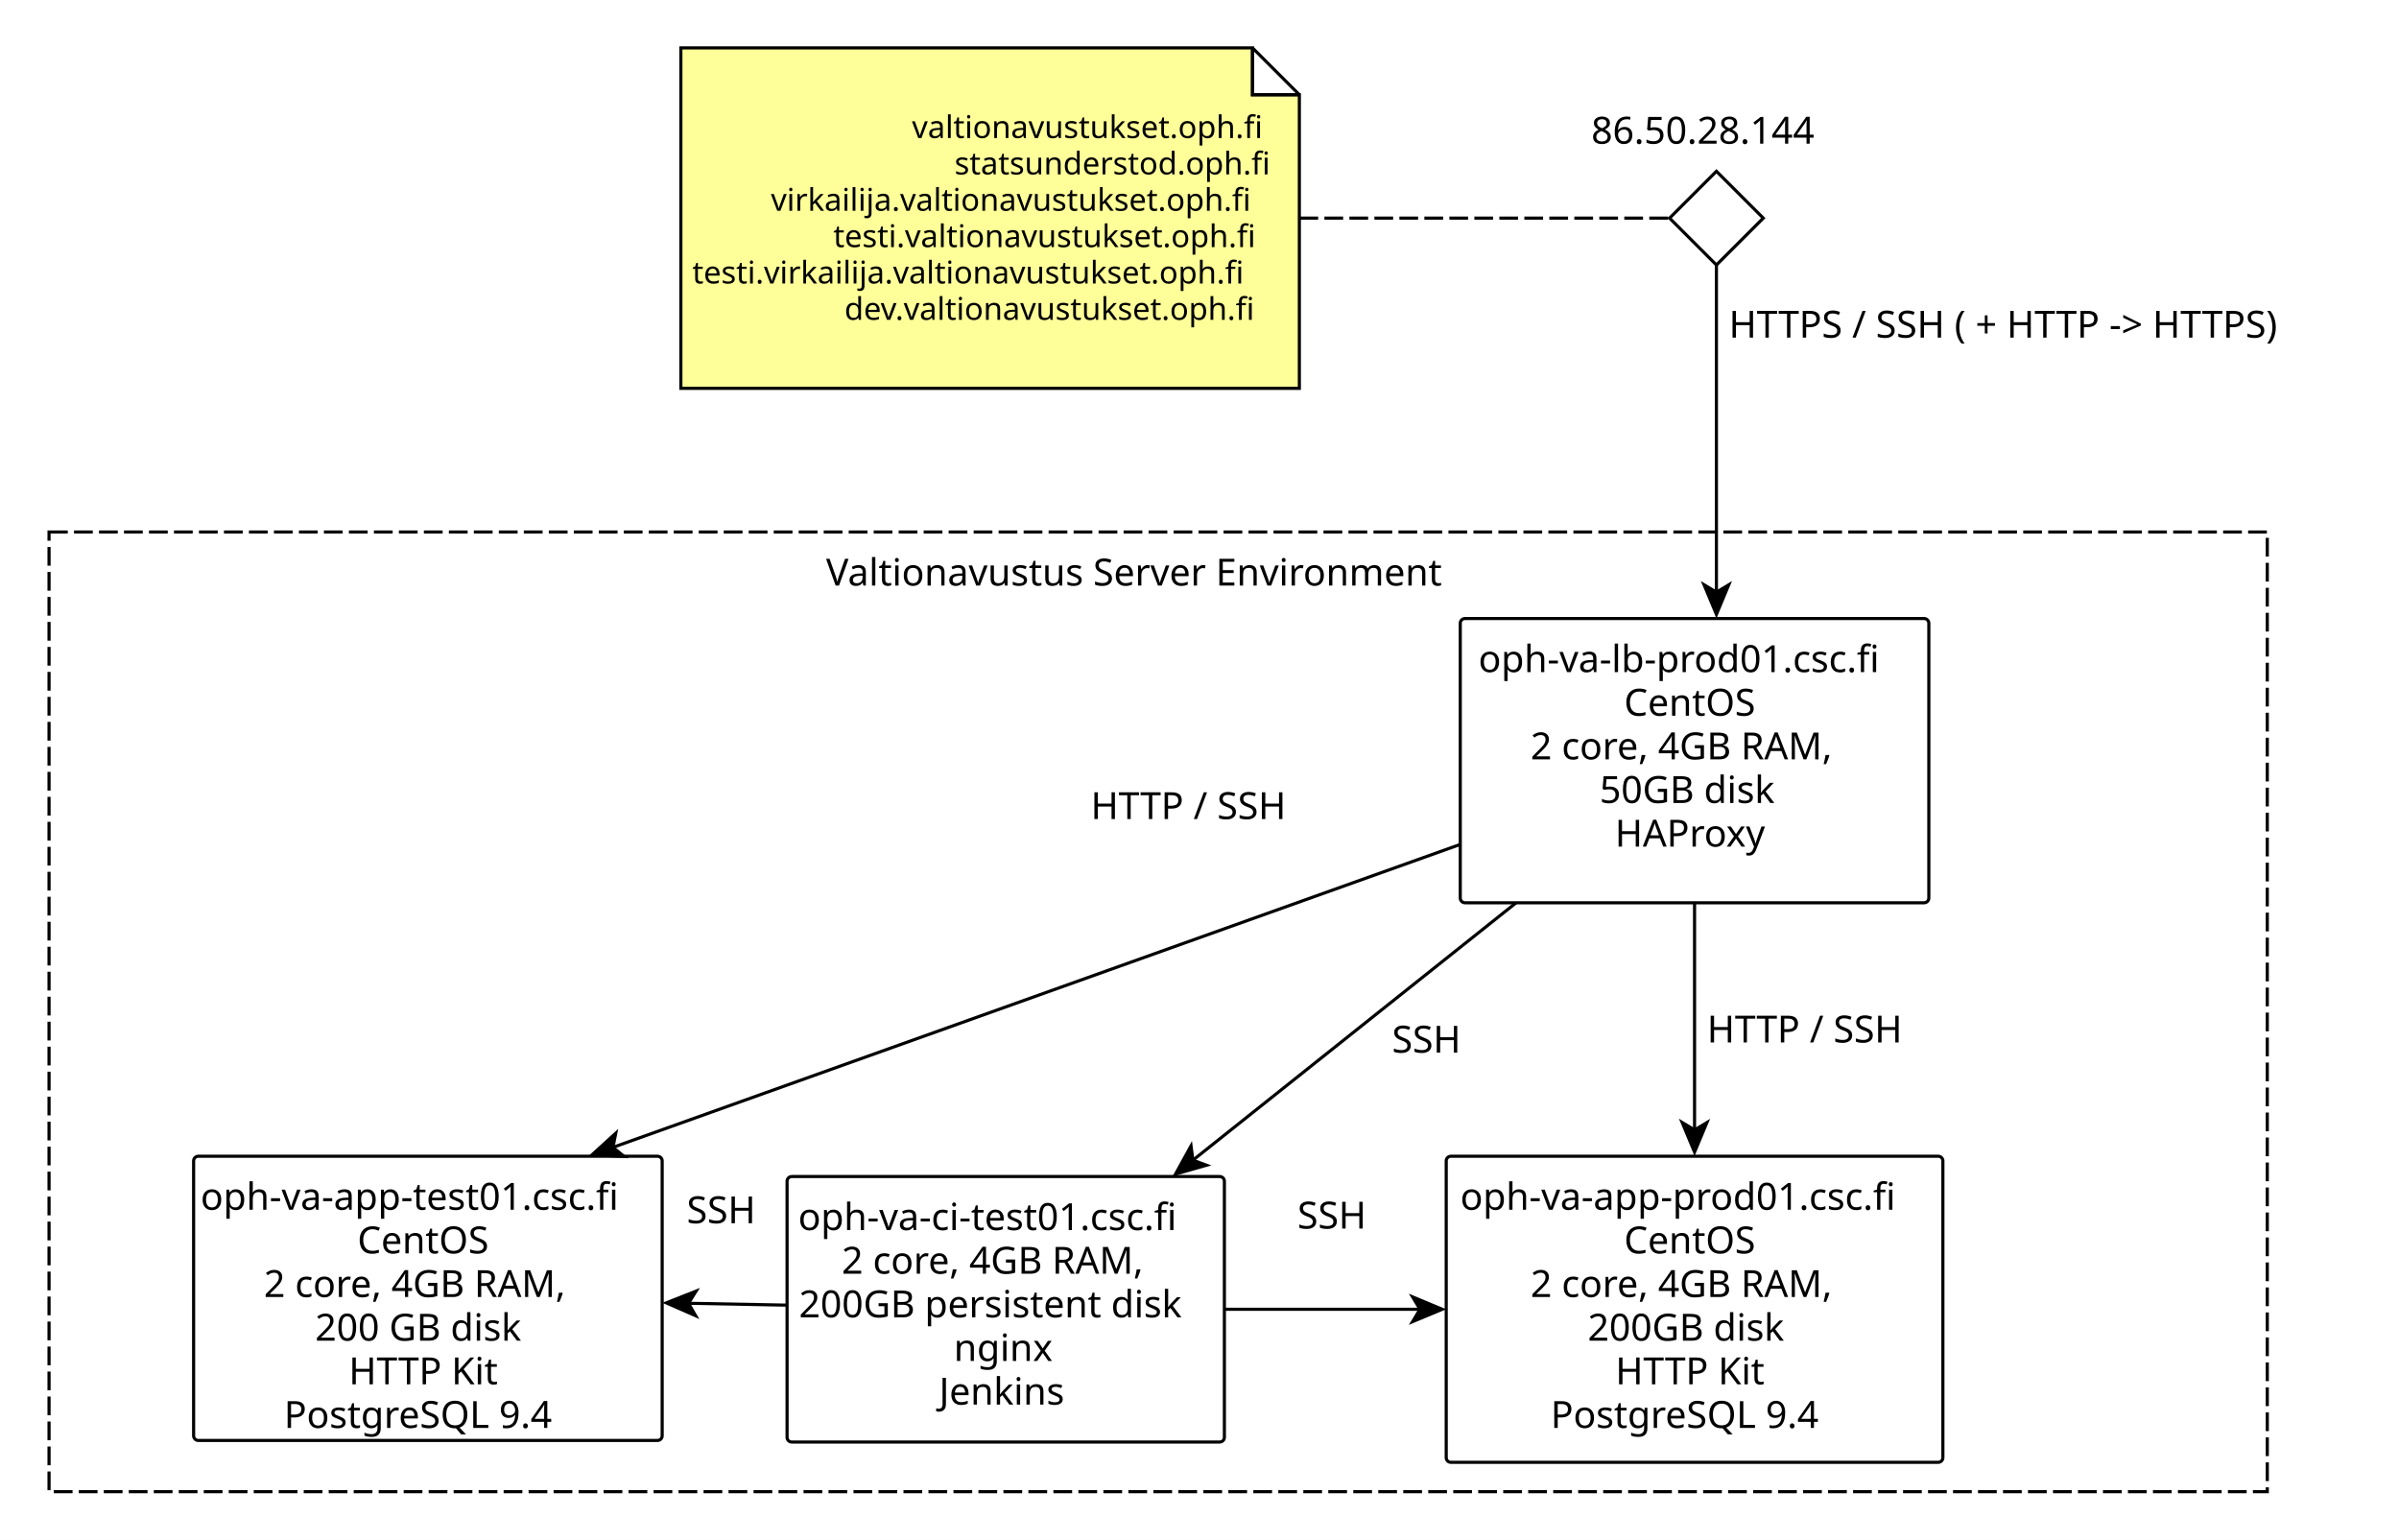
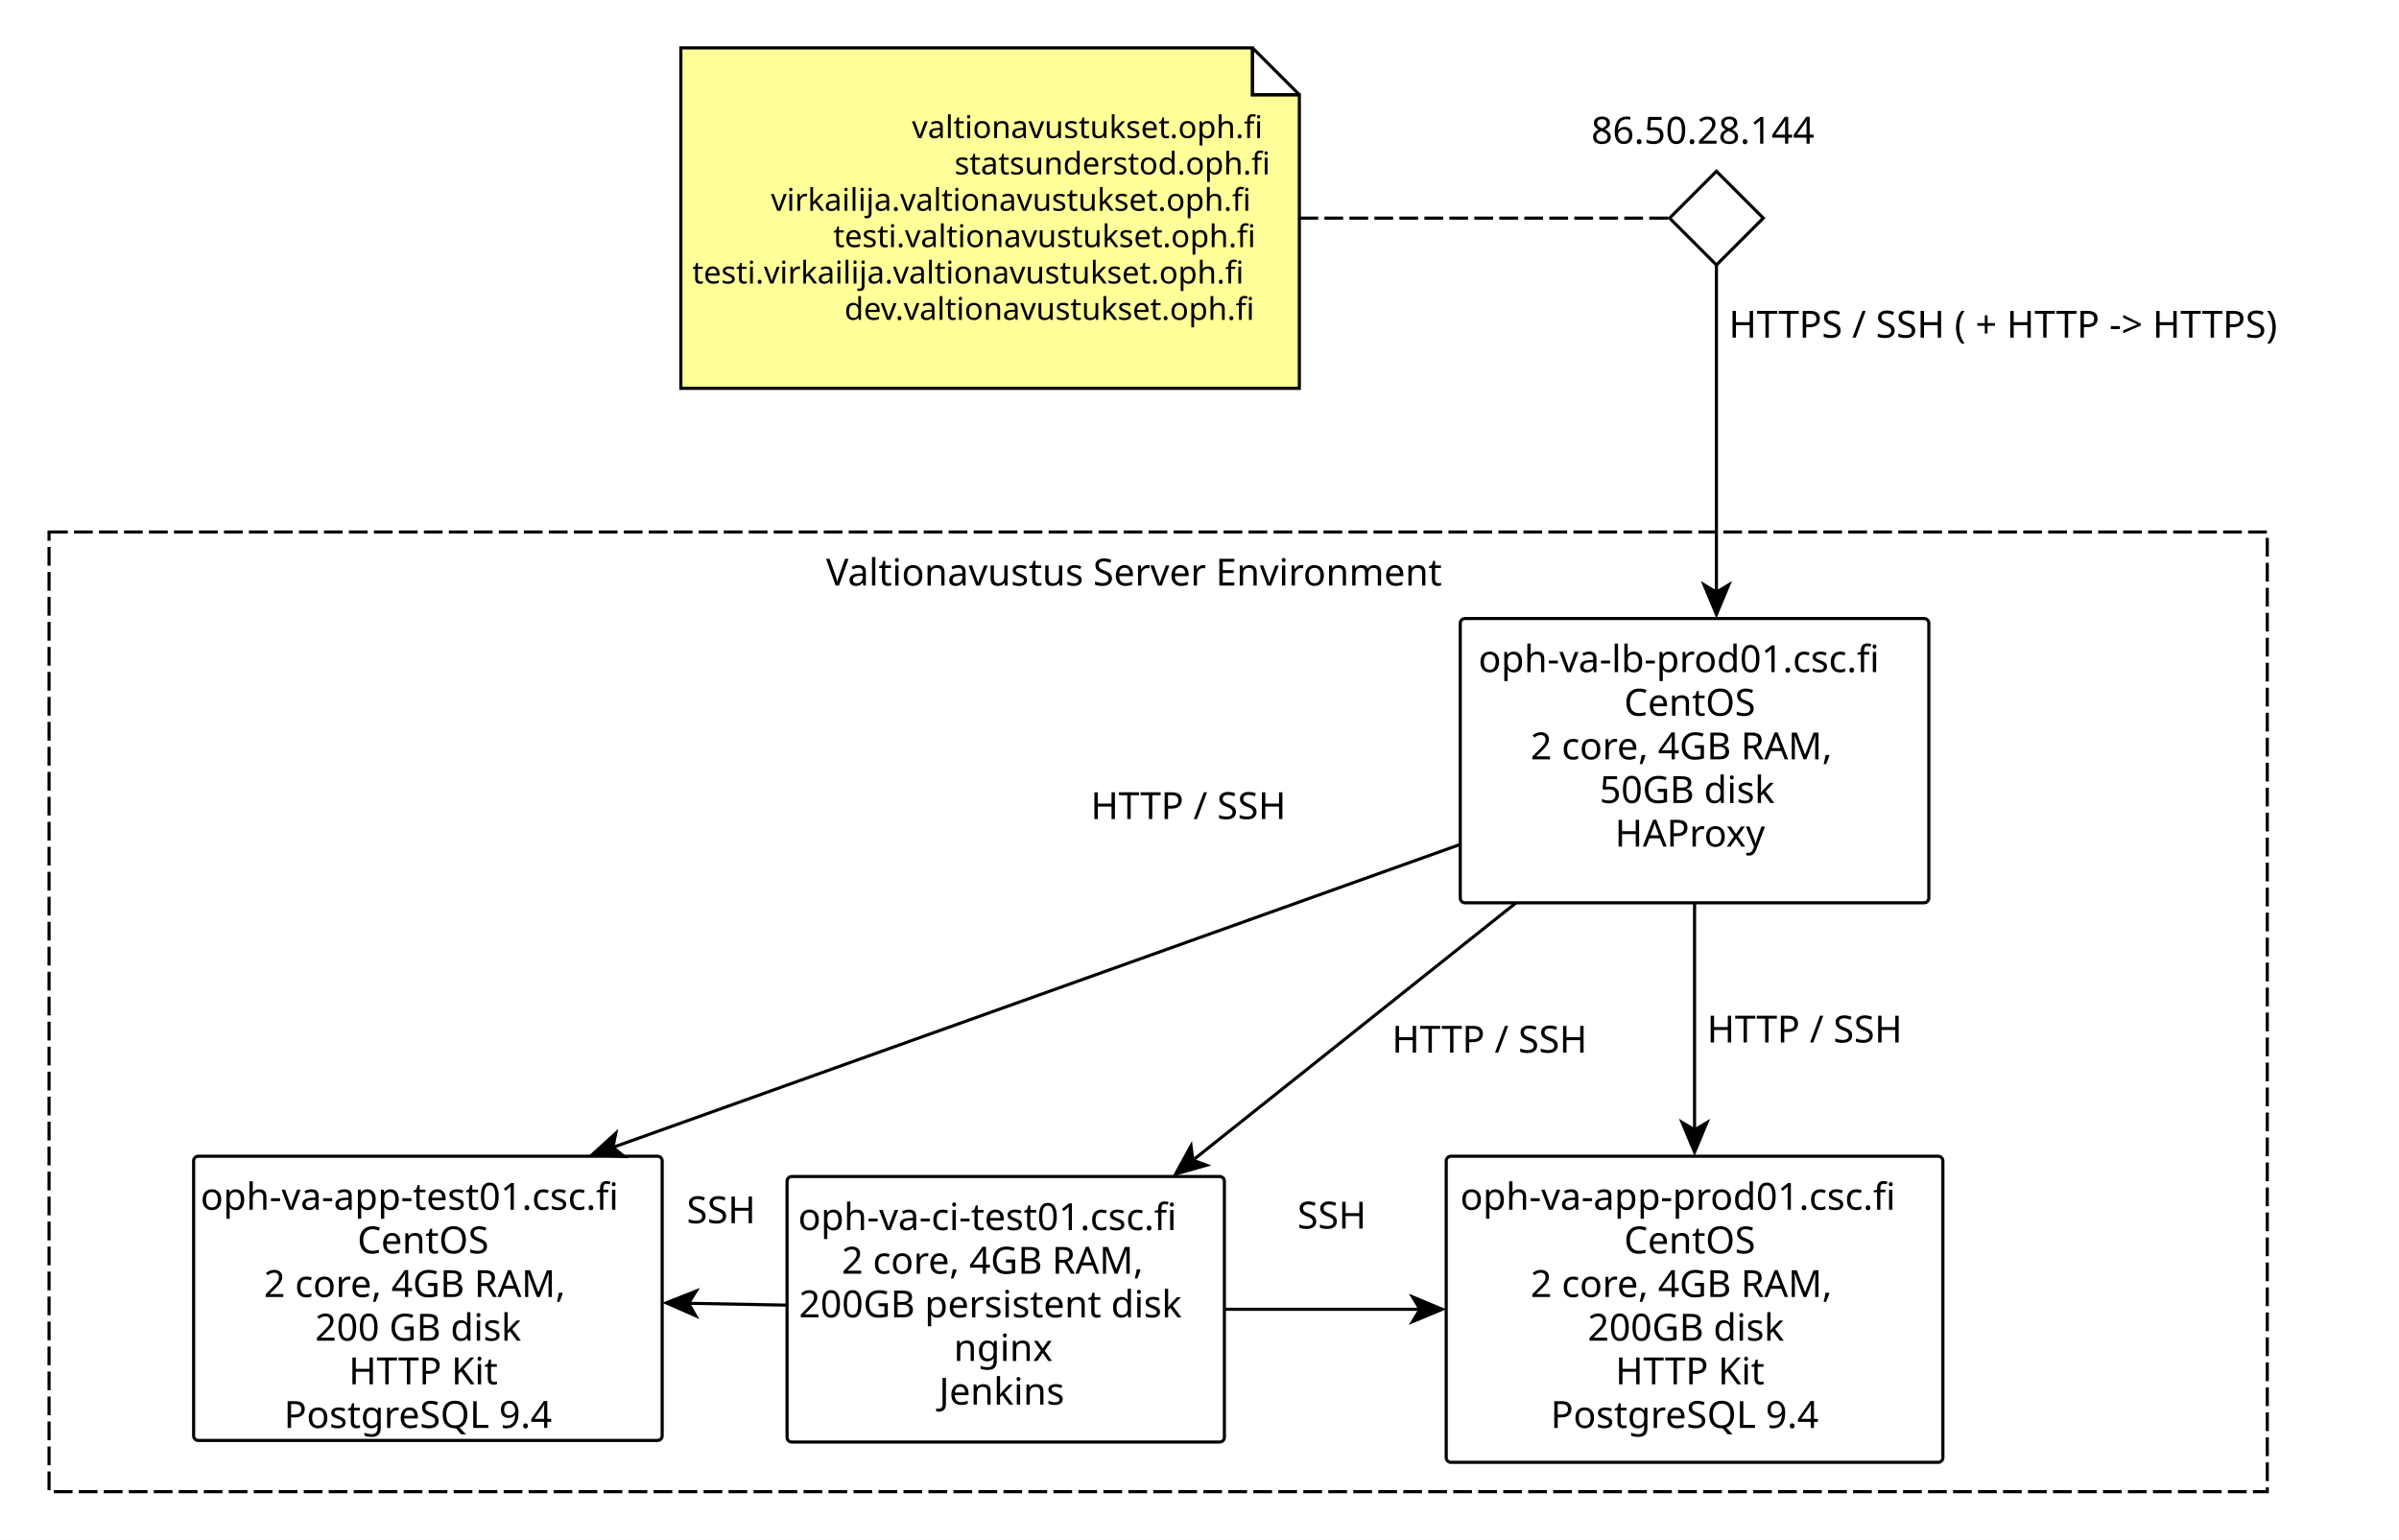
<svg xmlns="http://www.w3.org/2000/svg" fill-opacity="1" color-rendering="auto" color-interpolation="auto" text-rendering="auto" stroke="black" stroke-linecap="square" width="768" stroke-miterlimit="10" shape-rendering="auto" stroke-opacity="1" fill="black" stroke-dasharray="none" font-weight="normal" stroke-width="1" height="493" font-family="'Dialog'" font-style="normal" stroke-linejoin="miter" font-size="12px" stroke-dashoffset="0" image-rendering="auto">
  <defs id="genericDefs" />
  <g>
    <defs id="defs1">
      <linearGradient x1="397.983" gradientUnits="userSpaceOnUse" x2="435.037" y1="94.187" y2="144.478" id="linearGradient1" spreadMethod="pad">
        <stop stop-opacity="0.863" stop-color="rgb(255,255,255)" offset="0%" />
        <stop stop-opacity="0.126" stop-color="rgb(255,255,255)" offset="100%" />
      </linearGradient>
      <linearGradient x1="-3.017" gradientUnits="userSpaceOnUse" x2="31.145" y1="94.187" y2="141.479" id="linearGradient2" spreadMethod="pad">
        <stop stop-opacity="0.863" stop-color="rgb(255,255,255)" offset="0%" />
        <stop stop-opacity="0.126" stop-color="rgb(255,255,255)" offset="100%" />
      </linearGradient>
      <linearGradient x1="186.967" gradientUnits="userSpaceOnUse" x2="218.834" y1="100.687" y2="144.874" id="linearGradient3" spreadMethod="pad">
        <stop stop-opacity="0.863" stop-color="rgb(255,255,255)" offset="0%" />
        <stop stop-opacity="0.126" stop-color="rgb(255,255,255)" offset="100%" />
      </linearGradient>
      <linearGradient x1="402.483" gradientUnits="userSpaceOnUse" x2="436.645" y1="-77.963" y2="-30.67" id="linearGradient4" spreadMethod="pad">
        <stop stop-opacity="0.863" stop-color="rgb(255,255,255)" offset="0%" />
        <stop stop-opacity="0.126" stop-color="rgb(255,255,255)" offset="100%" />
      </linearGradient>
      <clipPath clipPathUnits="userSpaceOnUse" id="clipPath1">
        <path d="M0 0 L768 0 L768 493 L0 493 L0 0 Z" />
      </clipPath>
      <clipPath clipPathUnits="userSpaceOnUse" id="clipPath2">
        <path d="M-65 -276 L703 -276 L703 217 L-65 217 L-65 -276 Z" />
      </clipPath>
    </defs>
    <g fill="white" text-rendering="geometricPrecision" shape-rendering="geometricPrecision" transform="translate(65,276)" stroke="white">
      <rect x="-65" width="768" height="493" y="-276" clip-path="url(#clipPath2)" stroke="none" />
    </g>
    <g text-rendering="geometricPrecision" stroke-miterlimit="1.45" shape-rendering="geometricPrecision" font-family="sans-serif" transform="matrix(1,0,0,1,65,276)" stroke-linecap="butt">
      <text x="199.455" xml:space="preserve" y="-88.528" clip-path="url(#clipPath2)" stroke="none">Valtionavustus Server Environment</text>
      <rect x="-49.302" y="-105.667" clip-path="url(#clipPath2)" fill="none" width="710.139" stroke-dasharray="6,2" height="307.254" />
    </g>
    <g text-rendering="geometricPrecision" stroke-miterlimit="1.45" shape-rendering="geometricPrecision" transform="matrix(1,0,0,1,65,276)" stroke-linecap="butt">
      <rect x="397.983" y="94.187" clip-path="url(#clipPath2)" fill="none" width="159" rx="1.5" ry="1.5" height="98" />
    </g>
    <g fill="url(#linearGradient1)" text-rendering="geometricPrecision" shape-rendering="geometricPrecision" transform="matrix(1,0,0,1,65,276)" stroke="url(#linearGradient1)">
      <path d="M398.733 97.187 Q398.733 94.937 400.983 94.937 L498.333 94.937 Q500.583 94.937 500.583 97.187 Q500.583 99.437 451.908 135.637 Q403.233 171.837 400.983 171.837 Q398.733 171.837 398.733 169.587 Z" stroke="none" clip-path="url(#clipPath2)" />
    </g>
    <g text-rendering="geometricPrecision" stroke-miterlimit="1.45" shape-rendering="geometricPrecision" font-family="sans-serif" transform="matrix(1,0,0,1,65,276)" stroke-linecap="butt">
      <text x="402.478" xml:space="preserve" y="111.325" clip-path="url(#clipPath2)" stroke="none">oph-va-app-prod01.csc.fi</text>
      <text x="454.916" xml:space="preserve" y="125.294" clip-path="url(#clipPath2)" stroke="none">CentOS</text>
      <text x="424.969" xml:space="preserve" y="139.263" clip-path="url(#clipPath2)" stroke="none">2 core, 4GB RAM,</text>
      <text x="443.282" xml:space="preserve" y="153.232" clip-path="url(#clipPath2)" stroke="none">200GB disk</text>
      <text x="452.162" xml:space="preserve" y="167.2" clip-path="url(#clipPath2)" stroke="none">HTTP Kit</text>
      <text x="431.426" xml:space="preserve" y="181.169" clip-path="url(#clipPath2)" stroke="none">PostgreSQL 9.4</text>
    </g>
    <g text-rendering="geometricPrecision" stroke-miterlimit="1.45" shape-rendering="geometricPrecision" transform="matrix(1,0,0,1,65,276)" stroke-linecap="butt">
      <rect x="-3.017" y="94.187" clip-path="url(#clipPath2)" fill="none" width="150" rx="1.5" ry="1.5" height="91" />
    </g>
    <g fill="url(#linearGradient2)" text-rendering="geometricPrecision" shape-rendering="geometricPrecision" transform="matrix(1,0,0,1,65,276)" stroke="url(#linearGradient2)">
      <path d="M-2.267 97.187 Q-2.267 94.937 -0.017 94.937 L91.483 94.937 Q93.733 94.937 93.733 97.187 Q93.733 99.437 47.983 132.837 Q2.233 166.237 -0.017 166.237 Q-2.267 166.237 -2.267 163.987 Z" stroke="none" clip-path="url(#clipPath2)" />
    </g>
    <g text-rendering="geometricPrecision" stroke-miterlimit="1.45" shape-rendering="geometricPrecision" font-family="sans-serif" transform="matrix(1,0,0,1,65,276)" stroke-linecap="butt">
      <text x="-0.79" xml:space="preserve" y="111.325" clip-path="url(#clipPath2)" stroke="none">oph-va-app-test01.csc.fi</text>
      <text x="49.416" xml:space="preserve" y="125.294" clip-path="url(#clipPath2)" stroke="none">CentOS</text>
      <text x="19.469" xml:space="preserve" y="139.263" clip-path="url(#clipPath2)" stroke="none">2 core, 4GB RAM,</text>
      <text x="35.875" xml:space="preserve" y="153.232" clip-path="url(#clipPath2)" stroke="none">200 GB disk</text>
      <text x="46.662" xml:space="preserve" y="167.2" clip-path="url(#clipPath2)" stroke="none">HTTP Kit</text>
      <text x="25.926" xml:space="preserve" y="181.169" clip-path="url(#clipPath2)" stroke="none">PostgreSQL 9.4</text>
    </g>
    <g text-rendering="geometricPrecision" stroke-miterlimit="1.45" shape-rendering="geometricPrecision" transform="matrix(1,0,0,1,65,276)" stroke-linecap="butt">
      <rect x="186.967" y="100.687" clip-path="url(#clipPath2)" fill="none" width="140" rx="1.5" ry="1.5" height="85" />
    </g>
    <g fill="url(#linearGradient3)" text-rendering="geometricPrecision" shape-rendering="geometricPrecision" transform="matrix(1,0,0,1,65,276)" stroke="url(#linearGradient3)">
      <path d="M187.717 103.687 Q187.717 101.437 189.967 101.437 L274.967 101.437 Q277.217 101.437 277.217 103.687 Q277.217 105.937 234.717 136.937 Q192.217 167.937 189.967 167.937 Q187.717 167.937 187.717 165.687 Z" stroke="none" clip-path="url(#clipPath2)" />
    </g>
    <g text-rendering="geometricPrecision" stroke-miterlimit="1.45" shape-rendering="geometricPrecision" font-family="sans-serif" transform="matrix(1,0,0,1,65,276)" stroke-linecap="butt">
      <text x="190.521" xml:space="preserve" y="117.825" clip-path="url(#clipPath2)" stroke="none">oph-va-ci-test01.csc.fi</text>
      <text x="204.452" xml:space="preserve" y="131.794" clip-path="url(#clipPath2)" stroke="none">2 core, 4GB RAM,</text>
      <text x="190.773" xml:space="preserve" y="145.763" clip-path="url(#clipPath2)" stroke="none">200GB persistent disk</text>
      <text x="240.335" xml:space="preserve" y="159.732" clip-path="url(#clipPath2)" stroke="none">nginx</text>
      <text x="235.633" xml:space="preserve" y="173.7" clip-path="url(#clipPath2)" stroke="none">Jenkins</text>
    </g>
    <g text-rendering="geometricPrecision" stroke-miterlimit="1.45" shape-rendering="geometricPrecision" transform="matrix(1,0,0,1,65,276)" stroke-linecap="butt">
      <rect x="402.483" y="-77.963" clip-path="url(#clipPath2)" fill="none" width="150" rx="1.5" ry="1.5" height="91" />
    </g>
    <g fill="url(#linearGradient4)" text-rendering="geometricPrecision" shape-rendering="geometricPrecision" transform="matrix(1,0,0,1,65,276)" stroke="url(#linearGradient4)">
      <path d="M403.233 -74.963 Q403.233 -77.213 405.483 -77.213 L496.983 -77.213 Q499.233 -77.213 499.233 -74.963 Q499.233 -72.713 453.483 -39.313 Q407.733 -5.913 405.483 -5.913 Q403.233 -5.913 403.233 -8.163 Z" stroke="none" clip-path="url(#clipPath2)" />
    </g>
    <g text-rendering="geometricPrecision" stroke-miterlimit="1.45" shape-rendering="geometricPrecision" font-family="sans-serif" transform="matrix(1,0,0,1,65,276)" stroke-linecap="butt">
      <text x="408.296" xml:space="preserve" y="-60.824" clip-path="url(#clipPath2)" stroke="none">oph-va-lb-prod01.csc.fi</text>
      <text x="454.916" xml:space="preserve" y="-46.855" clip-path="url(#clipPath2)" stroke="none">CentOS</text>
      <text x="424.969" xml:space="preserve" y="-32.886" clip-path="url(#clipPath2)" stroke="none">2 core, 4GB RAM,</text>
      <text x="447.099" xml:space="preserve" y="-18.918" clip-path="url(#clipPath2)" stroke="none">50GB disk</text>
      <text x="452.01" xml:space="preserve" y="-4.949" clip-path="url(#clipPath2)" stroke="none">HAProxy</text>
    </g>
    <g fill="white" text-rendering="geometricPrecision" shape-rendering="geometricPrecision" transform="matrix(1,0,0,1,65,276)" stroke="white">
      <path d="M469.483 -206.167 L484.483 -221.167 L499.483 -206.167 L484.483 -191.167 Z" fill-rule="evenodd" clip-path="url(#clipPath2)" stroke="none" />
    </g>
    <g text-rendering="geometricPrecision" stroke-miterlimit="1.45" shape-rendering="geometricPrecision" font-family="sans-serif" transform="matrix(1,0,0,1,65,276)" stroke-linecap="butt">
      <text x="444.405" xml:space="preserve" y="-229.997" clip-path="url(#clipPath2)" stroke="none">86.50.28.144</text>
      <path fill="none" d="M469.483 -206.167 L484.483 -221.167 L499.483 -206.167 L484.483 -191.167 Z" clip-path="url(#clipPath2)" fill-rule="evenodd" />
    </g>
    <g fill="rgb(255,255,153)" text-rendering="geometricPrecision" shape-rendering="geometricPrecision" transform="matrix(1,0,0,1,65,276)" stroke="rgb(255,255,153)">
      <path d="M152.967 -260.667 L335.967 -260.667 L335.967 -245.667 L350.967 -245.667 L350.967 -151.667 L152.967 -151.667 Z" stroke="none" clip-path="url(#clipPath2)" />
      <path fill="white" d="M335.967 -260.667 L335.967 -245.667 L350.967 -245.667 Z" clip-path="url(#clipPath2)" fill-rule="evenodd" stroke="none" />
    </g>
    <g text-rendering="geometricPrecision" stroke-miterlimit="1.45" shape-rendering="geometricPrecision" transform="matrix(1,0,0,1,65,276)" stroke-linecap="butt">
      <path fill="none" d="M152.967 -260.667 L335.967 -260.667 L335.967 -245.667 L350.967 -245.667 L350.967 -151.667 L152.967 -151.667 Z" clip-path="url(#clipPath2)" />
      <path fill="none" d="M335.967 -260.667 L335.967 -245.667 L350.967 -245.667 Z" clip-path="url(#clipPath2)" fill-rule="evenodd" />
      <text x="226.937" font-size="10px" y="-231.806" clip-path="url(#clipPath2)" font-family="sans-serif" stroke="none" xml:space="preserve">valtionavustukset.oph.fi</text>
      <text x="240.57" font-size="10px" y="-220.166" clip-path="url(#clipPath2)" font-family="sans-serif" stroke="none" xml:space="preserve">statsunderstod.oph.fi</text>
      <text x="181.791" font-size="10px" y="-208.525" clip-path="url(#clipPath2)" font-family="sans-serif" stroke="none" xml:space="preserve">virkailija.valtionavustukset.oph.fi</text>
      <text x="201.776" font-size="10px" y="-196.884" clip-path="url(#clipPath2)" font-family="sans-serif" stroke="none" xml:space="preserve">testi.valtionavustukset.oph.fi</text>
      <text x="156.63" font-size="10px" y="-185.244" clip-path="url(#clipPath2)" font-family="sans-serif" stroke="none" xml:space="preserve">testi.virkailija.valtionavustukset.oph.fi</text>
      <text x="205.341" font-size="10px" y="-173.603" clip-path="url(#clipPath2)" font-family="sans-serif" stroke="none" xml:space="preserve">dev.valtionavustukset.oph.fi</text>
      <path fill="none" d="M187.011 141.863 L154.991 141.257" clip-path="url(#clipPath2)" />
      <path d="M146.993 141.106 L158.896 146.332 L155.991 141.276 L159.085 136.334 Z" clip-path="url(#clipPath2)" stroke="none" />
      <text x="154.846" xml:space="preserve" y="115.633" clip-path="url(#clipPath2)" font-family="sans-serif" stroke="none">SSH</text>
      <path fill="none" d="M326.982 143.187 L390.007 143.187" clip-path="url(#clipPath2)" />
      <path d="M398.007 143.187 L386.007 138.187 L389.007 143.187 L386.007 148.187 Z" clip-path="url(#clipPath2)" stroke="none" />
      <text x="350.346" xml:space="preserve" y="117.341" clip-path="url(#clipPath2)" font-family="sans-serif" stroke="none">SSH</text>
      <path fill="none" d="M477.483 13.021 L477.483 86.186" clip-path="url(#clipPath2)" />
      <path d="M477.483 94.186 L482.483 82.186 L477.483 85.186 L472.483 82.186 Z" clip-path="url(#clipPath2)" stroke="none" />
      <text x="481.483" xml:space="preserve" y="57.766" clip-path="url(#clipPath2)" font-family="sans-serif" stroke="none">HTTP / SSH</text>
      <path fill="none" d="M420.335 13.058 L316.57 95.71" clip-path="url(#clipPath2)" />
      <path d="M310.313 100.695 L322.814 97.129 L317.353 95.087 L316.584 89.307 Z" clip-path="url(#clipPath2)" stroke="none" />
-       <text x="380.621" xml:space="preserve" y="61.016" clip-path="url(#clipPath2)" font-family="sans-serif" stroke="none">SSH</text>
+       <text x="380.621" xml:space="preserve" y="61.016" clip-path="url(#clipPath2)" font-family="sans-serif" stroke="none">HTTP / SSH</text>
      <path fill="none" d="M402.47 -5.643 L130.833 91.478" clip-path="url(#clipPath2)" />
      <path d="M123.3 94.171 L136.283 94.84 L131.774 91.141 L132.916 85.423 Z" clip-path="url(#clipPath2)" stroke="none" />
      <text x="284.203" xml:space="preserve" y="-13.764" clip-path="url(#clipPath2)" font-family="sans-serif" stroke="none">HTTP / SSH</text>
      <path fill="none" d="M484.483 -191.173 L484.483 -85.983" clip-path="url(#clipPath2)" />
      <path d="M484.483 -77.983 L489.483 -89.983 L484.483 -86.983 L479.483 -89.983 Z" clip-path="url(#clipPath2)" stroke="none" />
      <text x="488.483" xml:space="preserve" y="-167.903" clip-path="url(#clipPath2)" font-family="sans-serif" stroke="none">HTTPS / SSH ( + HTTP -&gt; HTTPS)</text>
      <path fill="none" stroke-dasharray="6,2" d="M350.987 -206.167 L469.459 -206.167" clip-path="url(#clipPath2)" />
    </g>
  </g>
</svg>
